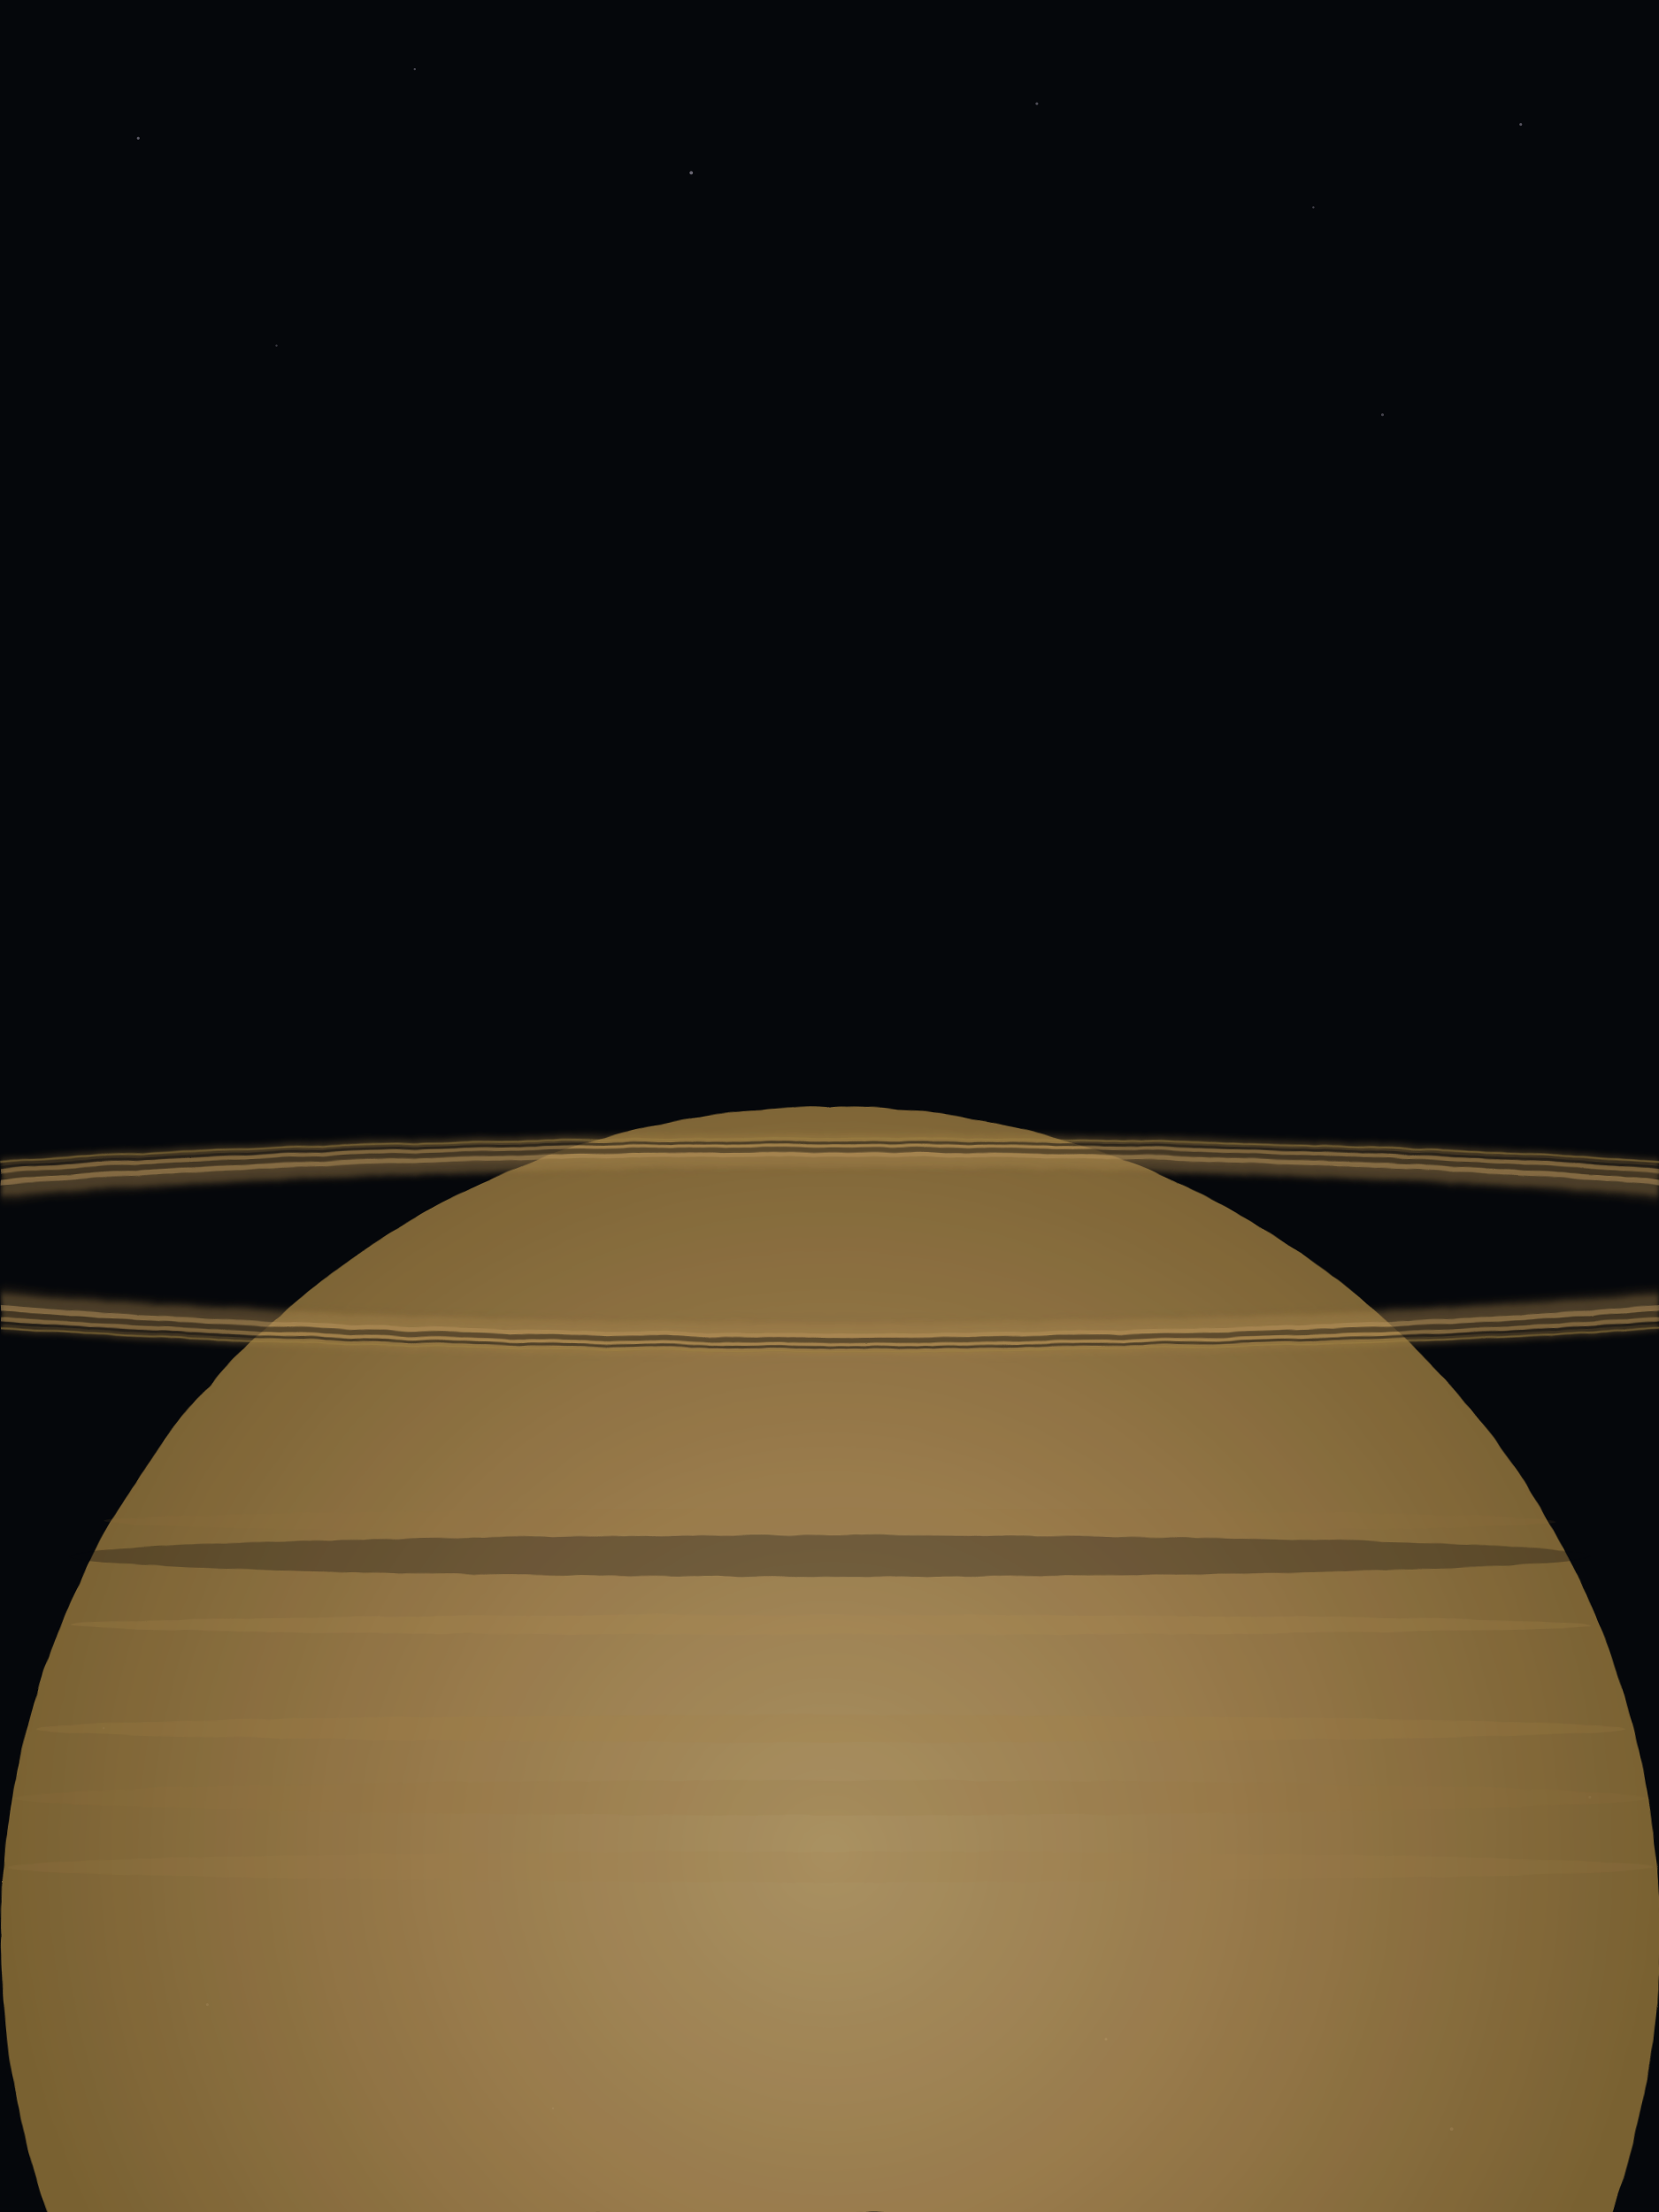
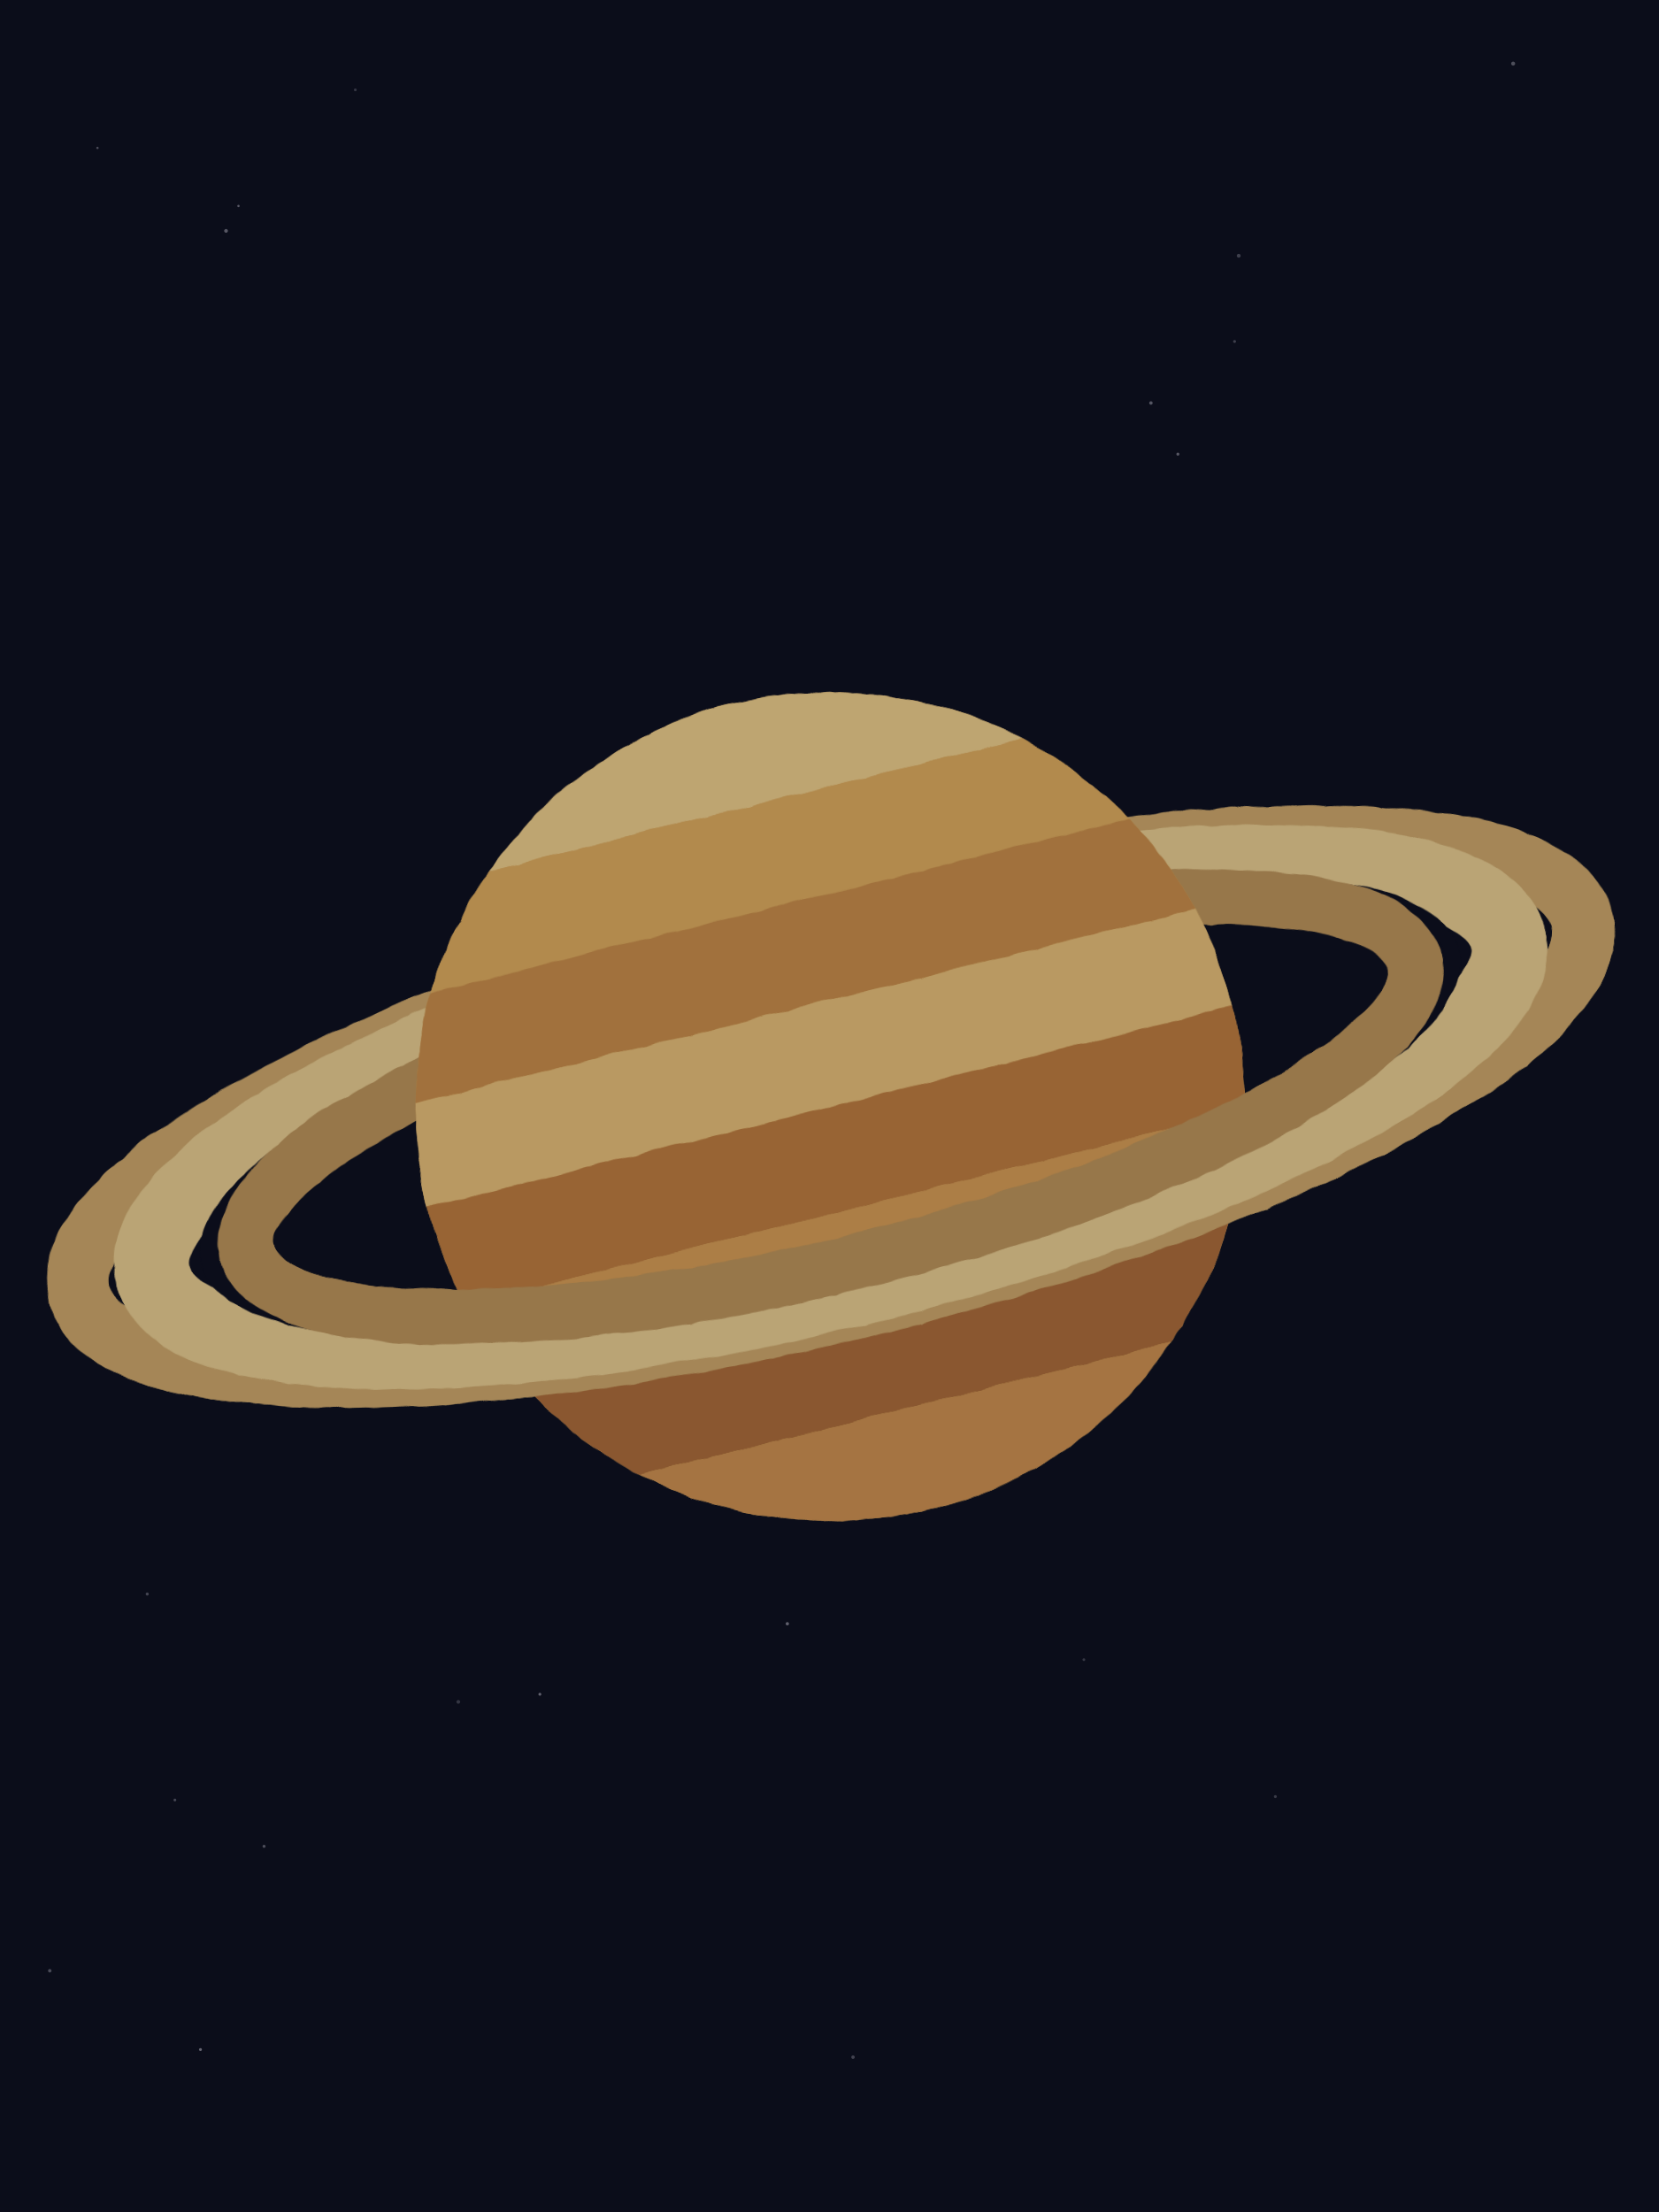
<svg xmlns="http://www.w3.org/2000/svg" viewBox="0 0 2400 3200" width="2400" height="3200">
  <defs>
-     <filter id="painted" x="-3%" y="-3%" width="106%" height="106%">
-       <feTurbulence type="turbulence" baseFrequency="0.01" numOctaves="3" seed="160" result="noise" />
-       <feDisplacementMap in="SourceGraphic" in2="noise" scale="4" xChannelSelector="R" yChannelSelector="G" />
+     <filter id="painted" x="-2%" y="-2%" width="104%" height="104%">
+       <feTurbulence type="turbulence" baseFrequency="0.012" numOctaves="3" seed="610" result="noise" />
+       <feDisplacementMap in="SourceGraphic" in2="noise" scale="6" xChannelSelector="R" yChannelSelector="G" />
    </filter>
-     <filter id="ringGlow">
-       <feGaussianBlur stdDeviation="4" />
+     <filter id="soft" x="-20%" y="-20%" width="140%" height="140%">
+       <feGaussianBlur stdDeviation="40" />
    </filter>
    <filter id="grain">
      <feTurbulence type="fractalNoise" baseFrequency="0.6" numOctaves="3" stitchTiles="stitch" />
      <feColorMatrix type="saturate" values="0" />
      <feBlend in="SourceGraphic" mode="multiply" result="blend" />
      <feComponentTransfer>
-         <feFuncA type="linear" slope="0.04" />
+         <feFuncA type="linear" slope="0.05" />
      </feComponentTransfer>
      <feBlend in="SourceGraphic" mode="normal" />
    </filter>
-     <radialGradient id="saturnBody" cx="50%" cy="45%" r="50%">
-       <stop offset="0%" stop-color="#e0c080" />
-       <stop offset="50%" stop-color="#c8a060" />
-       <stop offset="100%" stop-color="#a08040" />
-     </radialGradient>
+     <clipPath id="planet">
+       <circle cx="1200" cy="1600" r="600" />
+     </clipPath>
+     <clipPath id="front">
+       <rect x="-200" y="1600" width="2800" height="2000" transform="rotate(-14 1200 1600)" />
+     </clipPath>
  </defs>
-   <rect width="2400" height="3200" fill="#06080c" />
-   <circle cx="200" cy="200" r="2" fill="#d0c8e0" opacity="0.5" />
-   <circle cx="600" cy="100" r="1.5" fill="#d0c8e0" opacity="0.4" />
-   <circle cx="1000" cy="250" r="2.5" fill="#d0c8e0" opacity="0.55" />
-   <circle cx="1500" cy="150" r="2" fill="#d0c8e0" opacity="0.4" />
-   <circle cx="1900" cy="300" r="1.5" fill="#d0c8e0" opacity="0.35" />
-   <circle cx="2200" cy="180" r="2" fill="#d0c8e0" opacity="0.45" />
-   <circle cx="300" cy="2900" r="2" fill="#d0c8e0" opacity="0.45" />
-   <circle cx="800" cy="3050" r="1.5" fill="#d0c8e0" opacity="0.35" />
-   <circle cx="1600" cy="2950" r="2" fill="#d0c8e0" opacity="0.4" />
-   <circle cx="2100" cy="3080" r="2.5" fill="#d0c8e0" opacity="0.5" />
-   <circle cx="400" cy="500" r="1.5" fill="#d0c8e0" opacity="0.3" />
-   <circle cx="2000" cy="600" r="2" fill="#d0c8e0" opacity="0.35" />
-   <circle cx="150" cy="2500" r="1.5" fill="#d0c8e0" opacity="0.3" />
-   <circle cx="2300" cy="2600" r="2" fill="#d0c8e0" opacity="0.35" />
+   <rect width="2400" height="3200" fill="#0d1020" />
  <g filter="url(#painted)">
-     <circle cx="1200" cy="2800" r="1200" fill="url(#saturnBody)" opacity="0.85" />
-     <ellipse cx="1200" cy="2500" rx="1150" ry="20" fill="#b89050" opacity="0.2" />
-     <ellipse cx="1200" cy="2600" rx="1180" ry="25" fill="#a88040" opacity="0.15" />
-     <ellipse cx="1200" cy="2350" rx="1100" ry="15" fill="#c8a060" opacity="0.18" />
-     <ellipse cx="1200" cy="2700" rx="1190" ry="22" fill="#b89050" opacity="0.15" />
-     <ellipse cx="1200" cy="2200" rx="1050" ry="18" fill="#a88040" opacity="0.12" />
-     <ellipse cx="1200" cy="1800" rx="1500" ry="120" fill="none" stroke="#806030" stroke-width="25" opacity="0.15" filter="url(#ringGlow)" />
-     <ellipse cx="1200" cy="1800" rx="1650" ry="132" fill="none" stroke="#c8a060" stroke-width="40" opacity="0.35" filter="url(#ringGlow)" />
-     <ellipse cx="1200" cy="1800" rx="1650" ry="132" fill="none" stroke="#d8b070" stroke-width="8" opacity="0.45" />
-     <ellipse cx="1200" cy="1800" rx="1720" ry="138" fill="none" stroke="#06080c" stroke-width="8" opacity="0.6" />
-     <ellipse cx="1200" cy="1800" rx="1800" ry="144" fill="none" stroke="#b89050" stroke-width="35" opacity="0.3" filter="url(#ringGlow)" />
-     <ellipse cx="1200" cy="1800" rx="1800" ry="144" fill="none" stroke="#c8a060" stroke-width="6" opacity="0.4" />
-     <ellipse cx="1200" cy="1800" rx="1850" ry="148" fill="none" stroke="#06080c" stroke-width="4" opacity="0.5" />
-     <ellipse cx="1200" cy="1800" rx="1920" ry="154" fill="none" stroke="#a08040" stroke-width="4" opacity="0.3" />
-     <ellipse cx="1200" cy="1800" rx="1925" ry="154" fill="none" stroke="#c0a050" stroke-width="2" opacity="0.35" />
-     <ellipse cx="1200" cy="2250" rx="1100" ry="30" fill="#06080c" opacity="0.3" />
+     <ellipse cx="1200" cy="1600" rx="1120" ry="291" fill="none" stroke="#c9a46a" stroke-width="90" transform="rotate(-14 1200 1600)" />
+     <ellipse cx="1200" cy="1600" rx="1010" ry="263" fill="none" stroke="#e3c88f" stroke-width="110" transform="rotate(-14 1200 1600)" />
+     <ellipse cx="1200" cy="1600" rx="925" ry="240" fill="none" stroke="#0d1020" stroke-width="24" transform="rotate(-14 1200 1600)" />
+     <ellipse cx="1200" cy="1600" rx="870" ry="226" fill="none" stroke="#b8915a" stroke-width="80" transform="rotate(-14 1200 1600)" />
+     <g clip-path="url(#planet)">
+       <rect x="600" y="1000" width="1200" height="1200" fill="#d9a85e" />
+       <path d="M 550 1000 L 1850 1000 L 1850 1150  L 550 1150 Z" fill="#e8c98a" transform="rotate(-14 1200 1600)" />
+       <path d="M 550 1150 L 1850 1150 L 1850 1300  L 550 1300 Z" fill="#d9a85e" transform="rotate(-14 1200 1600)" />
+       <path d="M 550 1300 L 1850 1300 L 1850 1450  L 550 1450 Z" fill="#c48a4a" transform="rotate(-14 1200 1600)" />
+       <path d="M 550 1450 L 1850 1450 L 1850 1600  L 550 1600 Z" fill="#e2bb78" transform="rotate(-14 1200 1600)" />
+       <path d="M 550 1600 L 1850 1600 L 1850 1750  L 550 1750 Z" fill="#b97a40" transform="rotate(-14 1200 1600)" />
+       <path d="M 550 1750 L 1850 1750 L 1850 1900  L 550 1900 Z" fill="#d29a56" transform="rotate(-14 1200 1600)" />
+       <path d="M 550 1900 L 1850 1900 L 1850 2050  L 550 2050 Z" fill="#a86a3a" transform="rotate(-14 1200 1600)" />
+       <path d="M 550 2050 L 1850 2050 L 1850 2200  L 550 2200 Z" fill="#c98e50" transform="rotate(-14 1200 1600)" />
+     </g>
+     <g clip-path="url(#front)">
+       <ellipse cx="1200" cy="1600" rx="1120" ry="291" fill="none" stroke="#c9a46a" stroke-width="90" transform="rotate(-14 1200 1600)" />
+       <ellipse cx="1200" cy="1600" rx="1010" ry="263" fill="none" stroke="#e3c88f" stroke-width="110" transform="rotate(-14 1200 1600)" />
+       <ellipse cx="1200" cy="1600" rx="925" ry="240" fill="none" stroke="#0d1020" stroke-width="24" transform="rotate(-14 1200 1600)" />
+       <ellipse cx="1200" cy="1600" rx="870" ry="226" fill="none" stroke="#b8915a" stroke-width="80" transform="rotate(-14 1200 1600)" />
+     </g>
  </g>
-   <rect width="2400" height="3200" filter="url(#grain)" opacity="0.12" />
+   <circle cx="382" cy="2671" r="2.2" fill="#d8d4e4" opacity="0.40" />
+   <circle cx="290" cy="2965" r="2.1" fill="#d8d4e4" opacity="0.54" />
+   <circle cx="345" cy="298" r="1.7" fill="#d8d4e4" opacity="0.48" />
+   <circle cx="72" cy="2851" r="2.5" fill="#d8d4e4" opacity="0.38" />
+   <circle cx="141" cy="214" r="1.7" fill="#d8d4e4" opacity="0.39" />
+   <circle cx="1568" cy="2401" r="2.0" fill="#d8d4e4" opacity="0.26" />
+   <circle cx="781" cy="2451" r="2.1" fill="#d8d4e4" opacity="0.53" />
+   <circle cx="663" cy="2462" r="2.7" fill="#d8d4e4" opacity="0.25" />
+   <circle cx="327" cy="334" r="2.7" fill="#d8d4e4" opacity="0.46" />
+   <circle cx="1792" cy="370" r="2.8" fill="#d8d4e4" opacity="0.31" />
+   <circle cx="1845" cy="2599" r="2.1" fill="#d8d4e4" opacity="0.28" />
+   <circle cx="1665" cy="583" r="2.5" fill="#d8d4e4" opacity="0.45" />
+   <circle cx="1234" cy="2976" r="2.5" fill="#d8d4e4" opacity="0.33" />
+   <circle cx="253" cy="2604" r="2.0" fill="#d8d4e4" opacity="0.36" />
+   <circle cx="2189" cy="92" r="2.9" fill="#d8d4e4" opacity="0.40" />
+   <circle cx="1139" cy="2349" r="2.4" fill="#d8d4e4" opacity="0.51" />
+   <circle cx="514" cy="130" r="2.0" fill="#d8d4e4" opacity="0.26" />
+   <circle cx="213" cy="2306" r="2.2" fill="#d8d4e4" opacity="0.35" />
+   <circle cx="1704" cy="657" r="2.2" fill="#d8d4e4" opacity="0.46" />
+   <circle cx="1786" cy="494" r="2.1" fill="#d8d4e4" opacity="0.31" />
+   <rect width="2400" height="3200" filter="url(#grain)" opacity="0.18" />
</svg>
